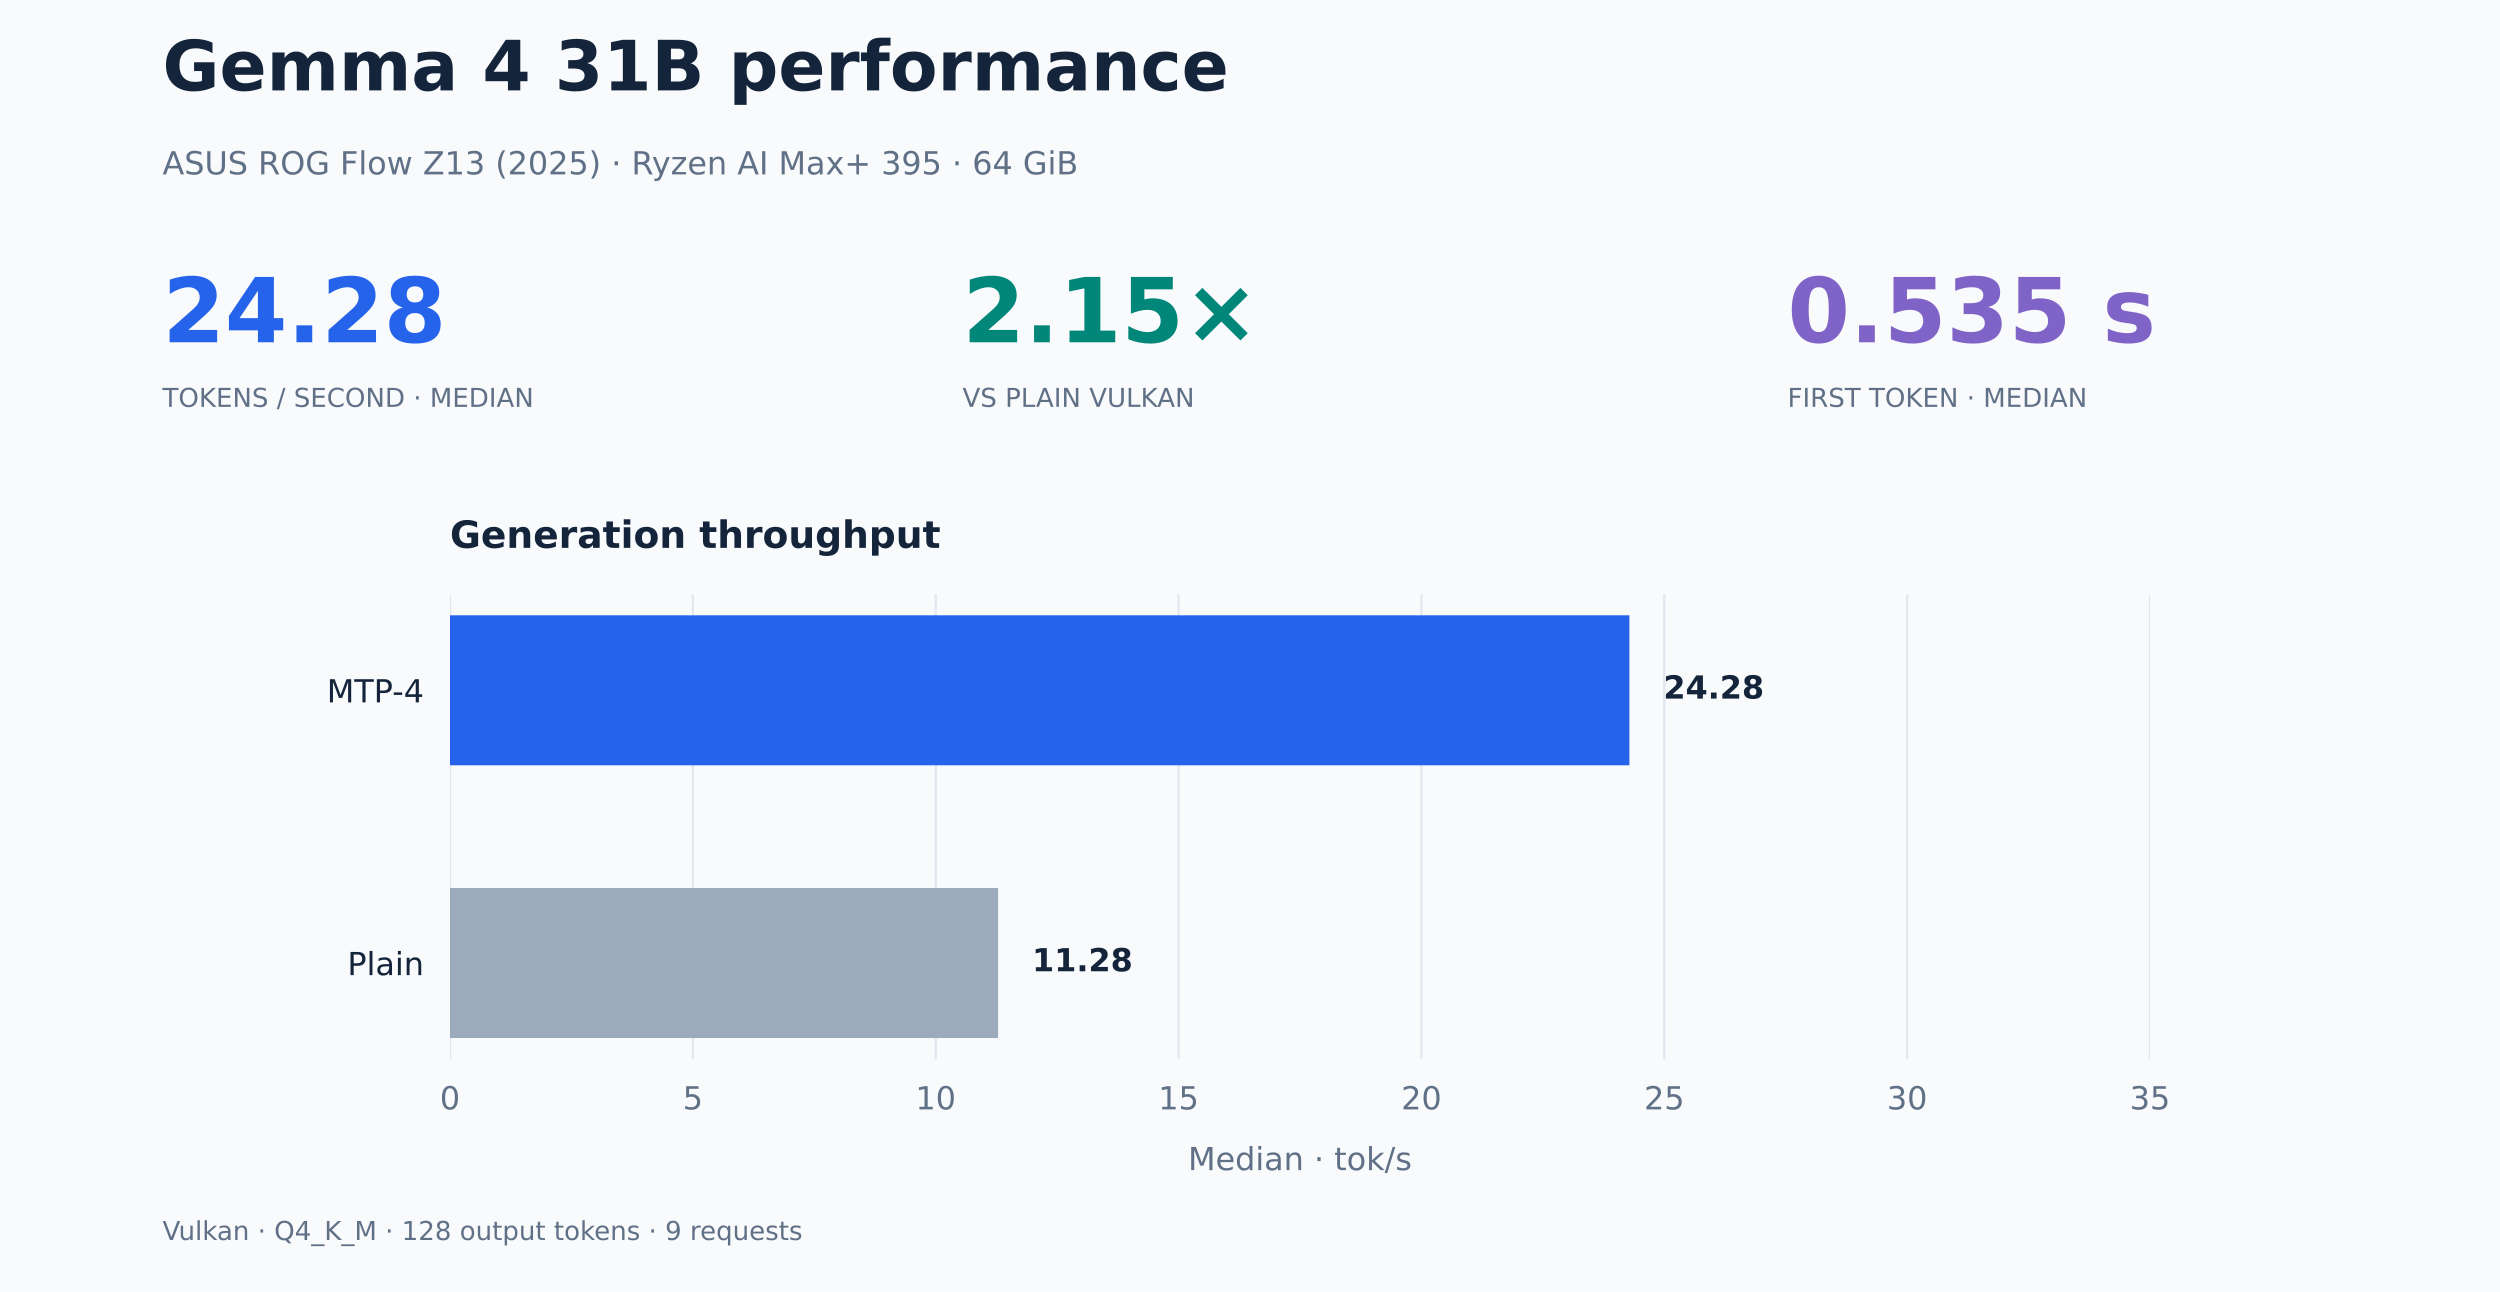
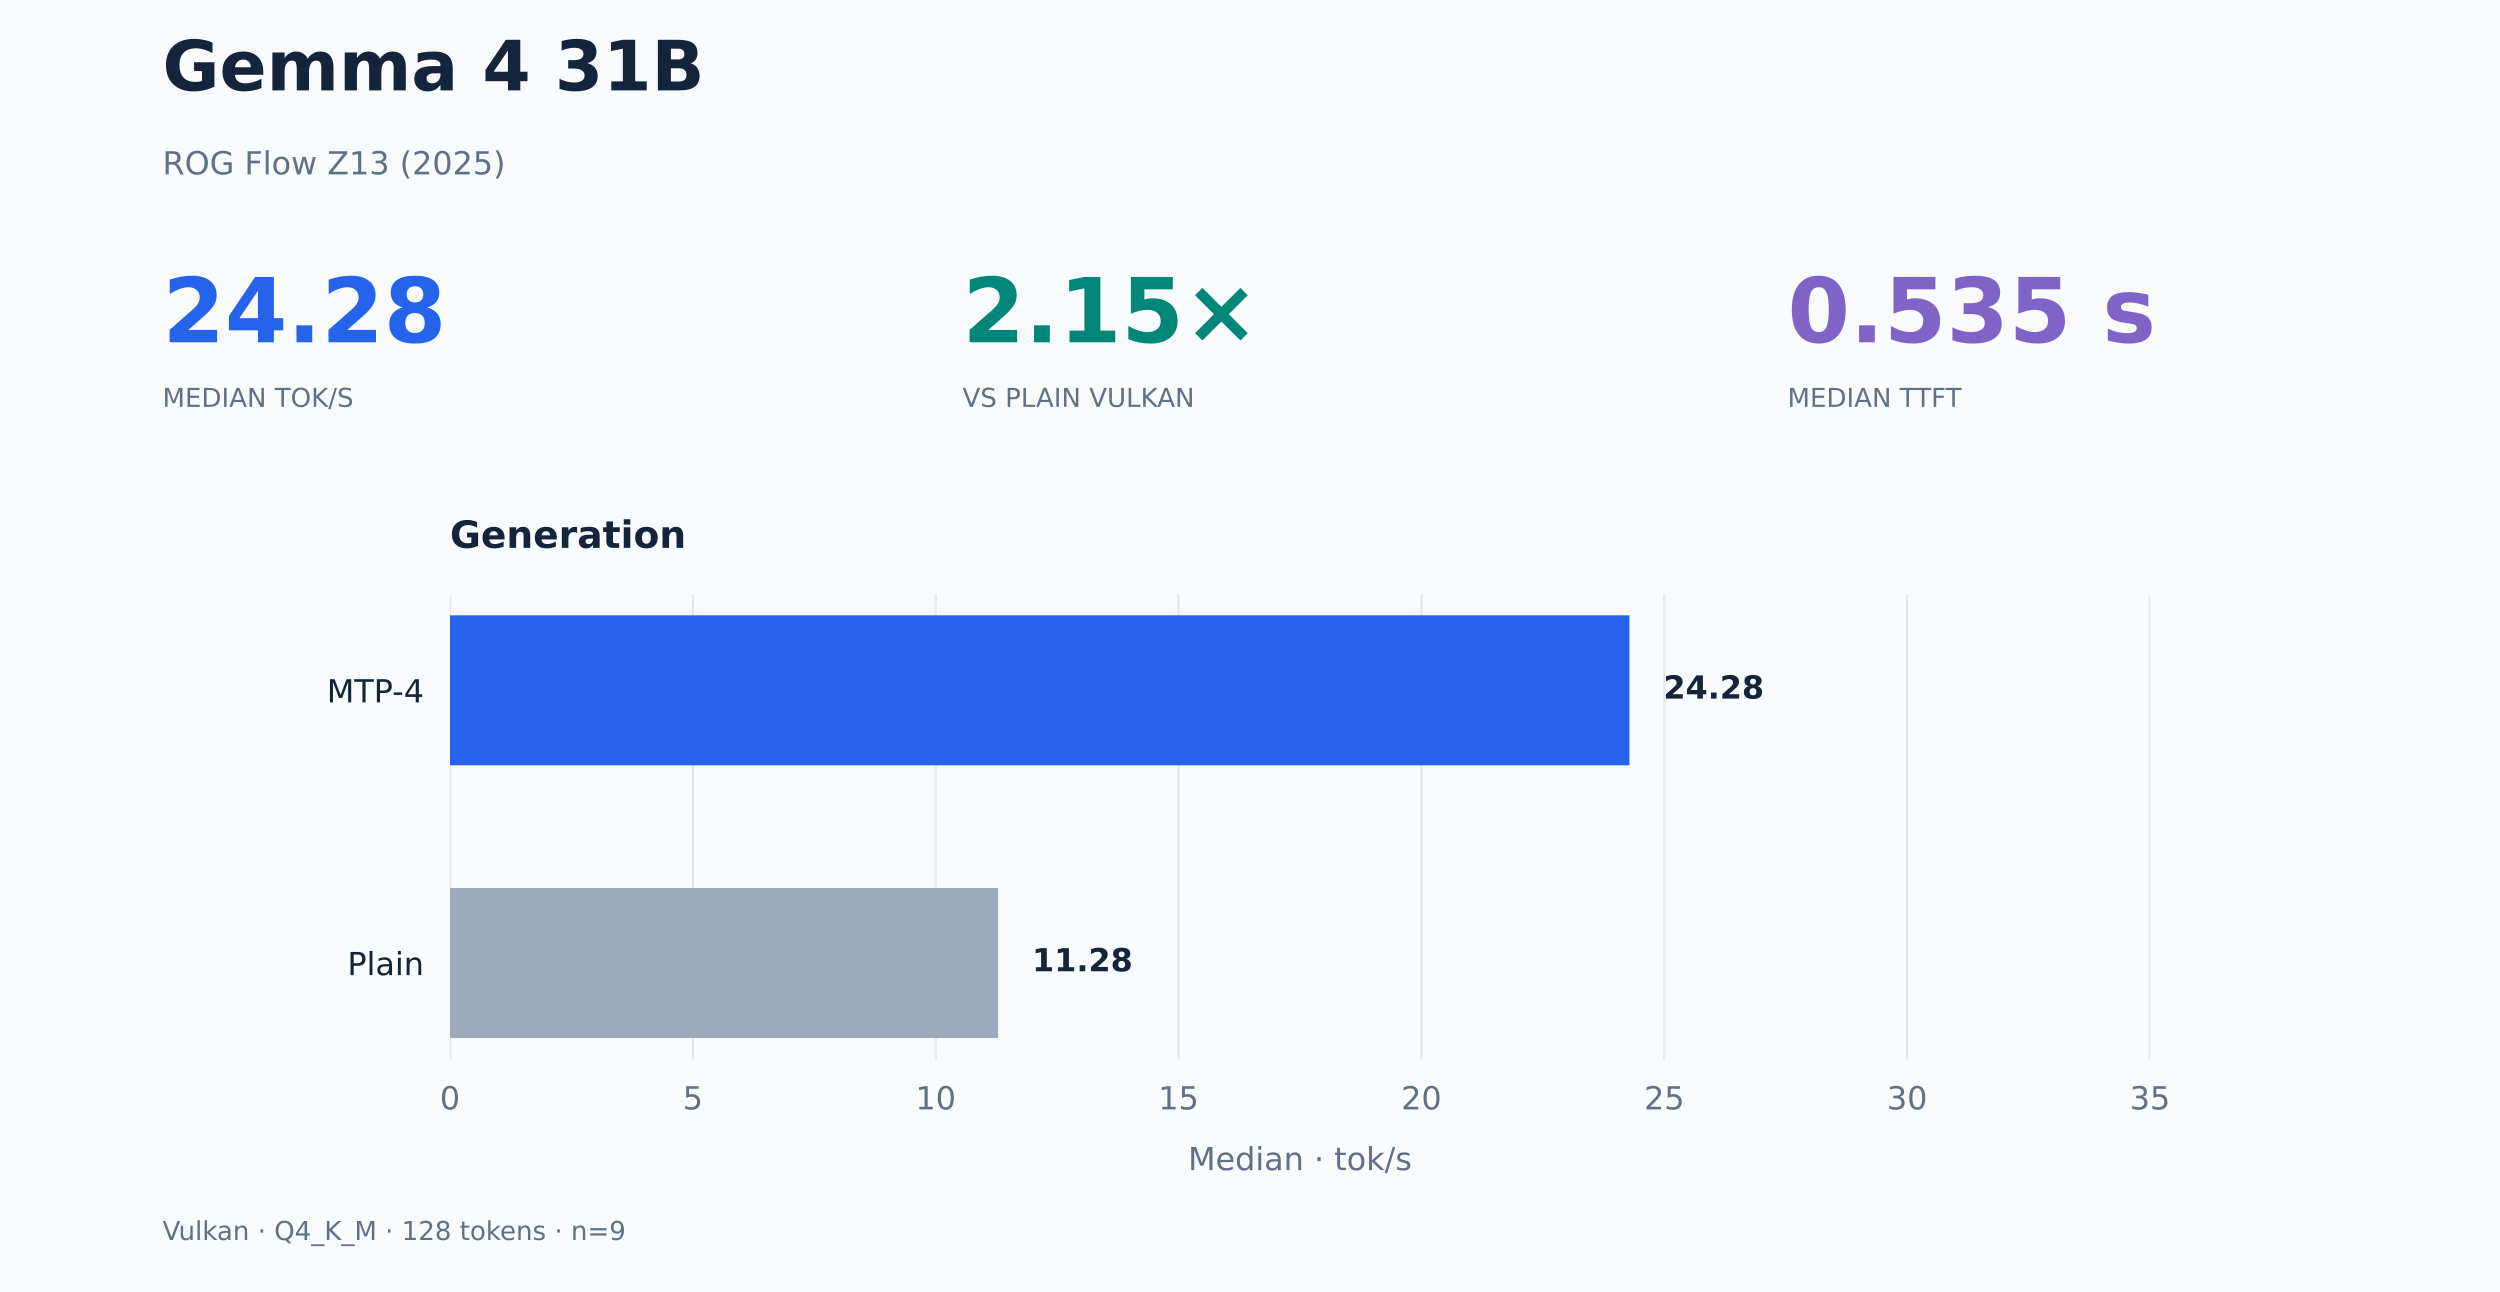
<svg xmlns="http://www.w3.org/2000/svg" width="864pt" height="446.4pt" viewBox="0 0 864 446.4" version="1.1">
  <defs>
    <style type="text/css">*{stroke-linejoin: round; stroke-linecap: butt}</style>
  </defs>
  <g id="figure_1">
    <g id="patch_1">
      <path d="M 0 446.4 L 864 446.4 L 864 0 L 0 0 z " style="fill: #f8fafc" />
    </g>
    <g id="axes_1">
      <g id="patch_2">
        <path d="M 155.52 366.048 L 743.04 366.048 L 743.04 205.344 L 155.52 205.344 z " style="fill: #f8fafc" />
      </g>
      <g id="matplotlib.axis_1">
        <g id="xtick_1">
          <g id="line2d_1">
            <path d="M 155.52 366.048 L 155.52 205.344 " clip-path="url(#p63688cc12d)" style="fill: none; stroke: #e1e8f0; stroke-width: 0.8; stroke-linecap: square" />
          </g>
          <g id="line2d_2" />
          <g id="text_1">
            <text style="font-size: 11px; font-family: 'DejaVu Sans'; text-anchor: middle; fill: #607086" x="155.52" y="383.405" transform="rotate(-0 155.52 383.4054)">0</text>
          </g>
        </g>
        <g id="xtick_2">
          <g id="line2d_3">
            <path d="M 239.451 366.048 L 239.451 205.344 " clip-path="url(#p63688cc12d)" style="fill: none; stroke: #e1e8f0; stroke-width: 0.8; stroke-linecap: square" />
          </g>
          <g id="line2d_4" />
          <g id="text_2">
            <text style="font-size: 11px; font-family: 'DejaVu Sans'; text-anchor: middle; fill: #607086" x="239.451" y="383.405" transform="rotate(-0 239.4514 383.4054)">5</text>
          </g>
        </g>
        <g id="xtick_3">
          <g id="line2d_5">
            <path d="M 323.383 366.048 L 323.383 205.344 " clip-path="url(#p63688cc12d)" style="fill: none; stroke: #e1e8f0; stroke-width: 0.8; stroke-linecap: square" />
          </g>
          <g id="line2d_6" />
          <g id="text_3">
            <text style="font-size: 11px; font-family: 'DejaVu Sans'; text-anchor: middle; fill: #607086" x="323.383" y="383.405" transform="rotate(-0 323.3829 383.4054)">10</text>
          </g>
        </g>
        <g id="xtick_4">
          <g id="line2d_7">
            <path d="M 407.314 366.048 L 407.314 205.344 " clip-path="url(#p63688cc12d)" style="fill: none; stroke: #e1e8f0; stroke-width: 0.8; stroke-linecap: square" />
          </g>
          <g id="line2d_8" />
          <g id="text_4">
            <text style="font-size: 11px; font-family: 'DejaVu Sans'; text-anchor: middle; fill: #607086" x="407.314" y="383.405" transform="rotate(-0 407.3143 383.4054)">15</text>
          </g>
        </g>
        <g id="xtick_5">
          <g id="line2d_9">
            <path d="M 491.246 366.048 L 491.246 205.344 " clip-path="url(#p63688cc12d)" style="fill: none; stroke: #e1e8f0; stroke-width: 0.8; stroke-linecap: square" />
          </g>
          <g id="line2d_10" />
          <g id="text_5">
            <text style="font-size: 11px; font-family: 'DejaVu Sans'; text-anchor: middle; fill: #607086" x="491.246" y="383.405" transform="rotate(-0 491.2457 383.4054)">20</text>
          </g>
        </g>
        <g id="xtick_6">
          <g id="line2d_11">
            <path d="M 575.177 366.048 L 575.177 205.344 " clip-path="url(#p63688cc12d)" style="fill: none; stroke: #e1e8f0; stroke-width: 0.8; stroke-linecap: square" />
          </g>
          <g id="line2d_12" />
          <g id="text_6">
            <text style="font-size: 11px; font-family: 'DejaVu Sans'; text-anchor: middle; fill: #607086" x="575.177" y="383.405" transform="rotate(-0 575.1771 383.4054)">25</text>
          </g>
        </g>
        <g id="xtick_7">
          <g id="line2d_13">
            <path d="M 659.109 366.048 L 659.109 205.344 " clip-path="url(#p63688cc12d)" style="fill: none; stroke: #e1e8f0; stroke-width: 0.8; stroke-linecap: square" />
          </g>
          <g id="line2d_14" />
          <g id="text_7">
            <text style="font-size: 11px; font-family: 'DejaVu Sans'; text-anchor: middle; fill: #607086" x="659.109" y="383.405" transform="rotate(-0 659.1086 383.4054)">30</text>
          </g>
        </g>
        <g id="xtick_8">
          <g id="line2d_15">
            <path d="M 743.04 366.048 L 743.04 205.344 " clip-path="url(#p63688cc12d)" style="fill: none; stroke: #e1e8f0; stroke-width: 0.8; stroke-linecap: square" />
          </g>
          <g id="line2d_16" />
          <g id="text_8">
            <text style="font-size: 11px; font-family: 'DejaVu Sans'; text-anchor: middle; fill: #607086" x="743.04" y="383.405" transform="rotate(-0 743.04 383.4054)">35</text>
          </g>
        </g>
        <g id="text_9">
          <text style="font-size: 11px; font-family: 'DejaVu Sans'; text-anchor: middle; fill: #607086" x="449.28" y="404.406" transform="rotate(-0 449.28 404.4063)">Median · tok/s</text>
        </g>
      </g>
      <g id="matplotlib.axis_2">
        <g id="ytick_1">
          <g id="line2d_17" />
          <g id="text_10">
            <text style="font-size: 11px; font-family: 'DejaVu Sans'; text-anchor: end; fill: #14243b" x="146.52" y="242.747" transform="rotate(-0 146.52 242.7474)">MTP-4</text>
          </g>
        </g>
        <g id="ytick_2">
          <g id="line2d_18" />
          <g id="text_11">
            <text style="font-size: 11px; font-family: 'DejaVu Sans'; text-anchor: end; fill: #14243b" x="146.52" y="337.002" transform="rotate(-0 146.52 337.0024)">Plain</text>
          </g>
        </g>
      </g>
      <g id="patch_3">
        <path d="M 155.52 212.649 L 563.123 212.649 L 563.123 264.489 L 155.52 264.489 z " clip-path="url(#p63688cc12d)" style="fill: #2563eb" />
      </g>
      <g id="patch_4">
        <path d="M 155.52 306.903 L 344.94 306.903 L 344.94 358.743 L 155.52 358.743 z " clip-path="url(#p63688cc12d)" style="fill: #9cabbc" />
      </g>
      <g id="text_12">
        <text style="font-weight: 700; font-size: 11px; font-family: 'DejaVu Sans'; text-anchor: start; fill: #14243b" x="574.874" y="241.426" transform="rotate(-0 574.8737 241.4261)">24.28</text>
      </g>
      <g id="text_13">
        <text style="font-weight: 700; font-size: 11px; font-family: 'DejaVu Sans'; text-anchor: start; fill: #14243b" x="356.69" y="335.681" transform="rotate(-0 356.6902 335.6807)">11.28</text>
      </g>
      <g id="text_14">
-         <text style="font-weight: 700; font-size: 13px; font-family: 'DejaVu Sans'; text-anchor: start; fill: #14243b" x="155.52" y="189.344" transform="rotate(-0 155.52 189.344)">Generation throughput</text>
+         <text style="font-weight: 700; font-size: 13px; font-family: 'DejaVu Sans'; text-anchor: start; fill: #14243b" x="155.52" y="189.344" transform="rotate(-0 155.52 189.344)">Generation</text>
      </g>
    </g>
    <g id="text_15">
-       <text style="font-weight: 700; font-size: 24px; font-family: 'DejaVu Sans'; text-anchor: start; fill: #14243b" x="56.16" y="31.248" transform="rotate(-0 56.16 31.248)">Gemma 4 31B performance</text>
+       <text style="font-weight: 700; font-size: 24px; font-family: 'DejaVu Sans'; text-anchor: start; fill: #14243b" x="56.16" y="31.248" transform="rotate(-0 56.16 31.248)">Gemma 4 31B</text>
    </g>
    <g id="text_16">
-       <text style="font-size: 11px; font-family: 'DejaVu Sans'; text-anchor: start; fill: #607086" x="56.16" y="60.264" transform="rotate(-0 56.16 60.264)">ASUS ROG Flow Z13 (2025) · Ryzen AI Max+ 395 · 64 GiB</text>
+       <text style="font-size: 11px; font-family: 'DejaVu Sans'; text-anchor: start; fill: #607086" x="56.16" y="60.264" transform="rotate(-0 56.16 60.264)">ROG Flow Z13 (2025)</text>
    </g>
    <g id="text_17">
-       <text style="font-size: 9px; font-family: 'DejaVu Sans'; text-anchor: start; fill: #607086" x="56.16" y="428.544" transform="rotate(-0 56.16 428.544)">Vulkan · Q4_K_M · 128 output tokens · 9 requests</text>
+       <text style="font-size: 9px; font-family: 'DejaVu Sans'; text-anchor: start; fill: #607086" x="56.16" y="428.544" transform="rotate(-0 56.16 428.544)">Vulkan · Q4_K_M · 128 tokens · n=9</text>
    </g>
    <g id="text_18">
      <text style="font-weight: 700; font-size: 31px; font-family: 'DejaVu Sans'; text-anchor: start; fill: #2563eb" x="56.16" y="118.296" transform="rotate(-0 56.16 118.296)">24.28</text>
    </g>
    <g id="text_19">
-       <text style="font-size: 9px; font-family: 'DejaVu Sans'; text-anchor: start; fill: #607086" x="56.16" y="140.616" transform="rotate(-0 56.16 140.616)">TOKENS / SECOND · MEDIAN</text>
+       <text style="font-size: 9px; font-family: 'DejaVu Sans'; text-anchor: start; fill: #607086" x="56.16" y="140.616" transform="rotate(-0 56.16 140.616)">MEDIAN TOK/S</text>
    </g>
    <g id="text_20">
      <text style="font-weight: 700; font-size: 31px; font-family: 'DejaVu Sans'; text-anchor: start; fill: #008779" x="332.64" y="118.296" transform="rotate(-0 332.64 118.296)">2.15×</text>
    </g>
    <g id="text_21">
      <text style="font-size: 9px; font-family: 'DejaVu Sans'; text-anchor: start; fill: #607086" x="332.64" y="140.616" transform="rotate(-0 332.64 140.616)">VS PLAIN VULKAN</text>
    </g>
    <g id="text_22">
      <text style="font-weight: 700; font-size: 31px; font-family: 'DejaVu Sans'; text-anchor: start; fill: #8063c7" x="617.76" y="118.296" transform="rotate(-0 617.76 118.296)">0.535 s</text>
    </g>
    <g id="text_23">
-       <text style="font-size: 9px; font-family: 'DejaVu Sans'; text-anchor: start; fill: #607086" x="617.76" y="140.616" transform="rotate(-0 617.76 140.616)">FIRST TOKEN · MEDIAN</text>
+       <text style="font-size: 9px; font-family: 'DejaVu Sans'; text-anchor: start; fill: #607086" x="617.76" y="140.616" transform="rotate(-0 617.76 140.616)">MEDIAN TTFT</text>
    </g>
  </g>
  <defs>
    <clipPath id="p63688cc12d">
      <rect x="155.52" y="205.344" width="587.52" height="160.704" />
    </clipPath>
  </defs>
</svg>
